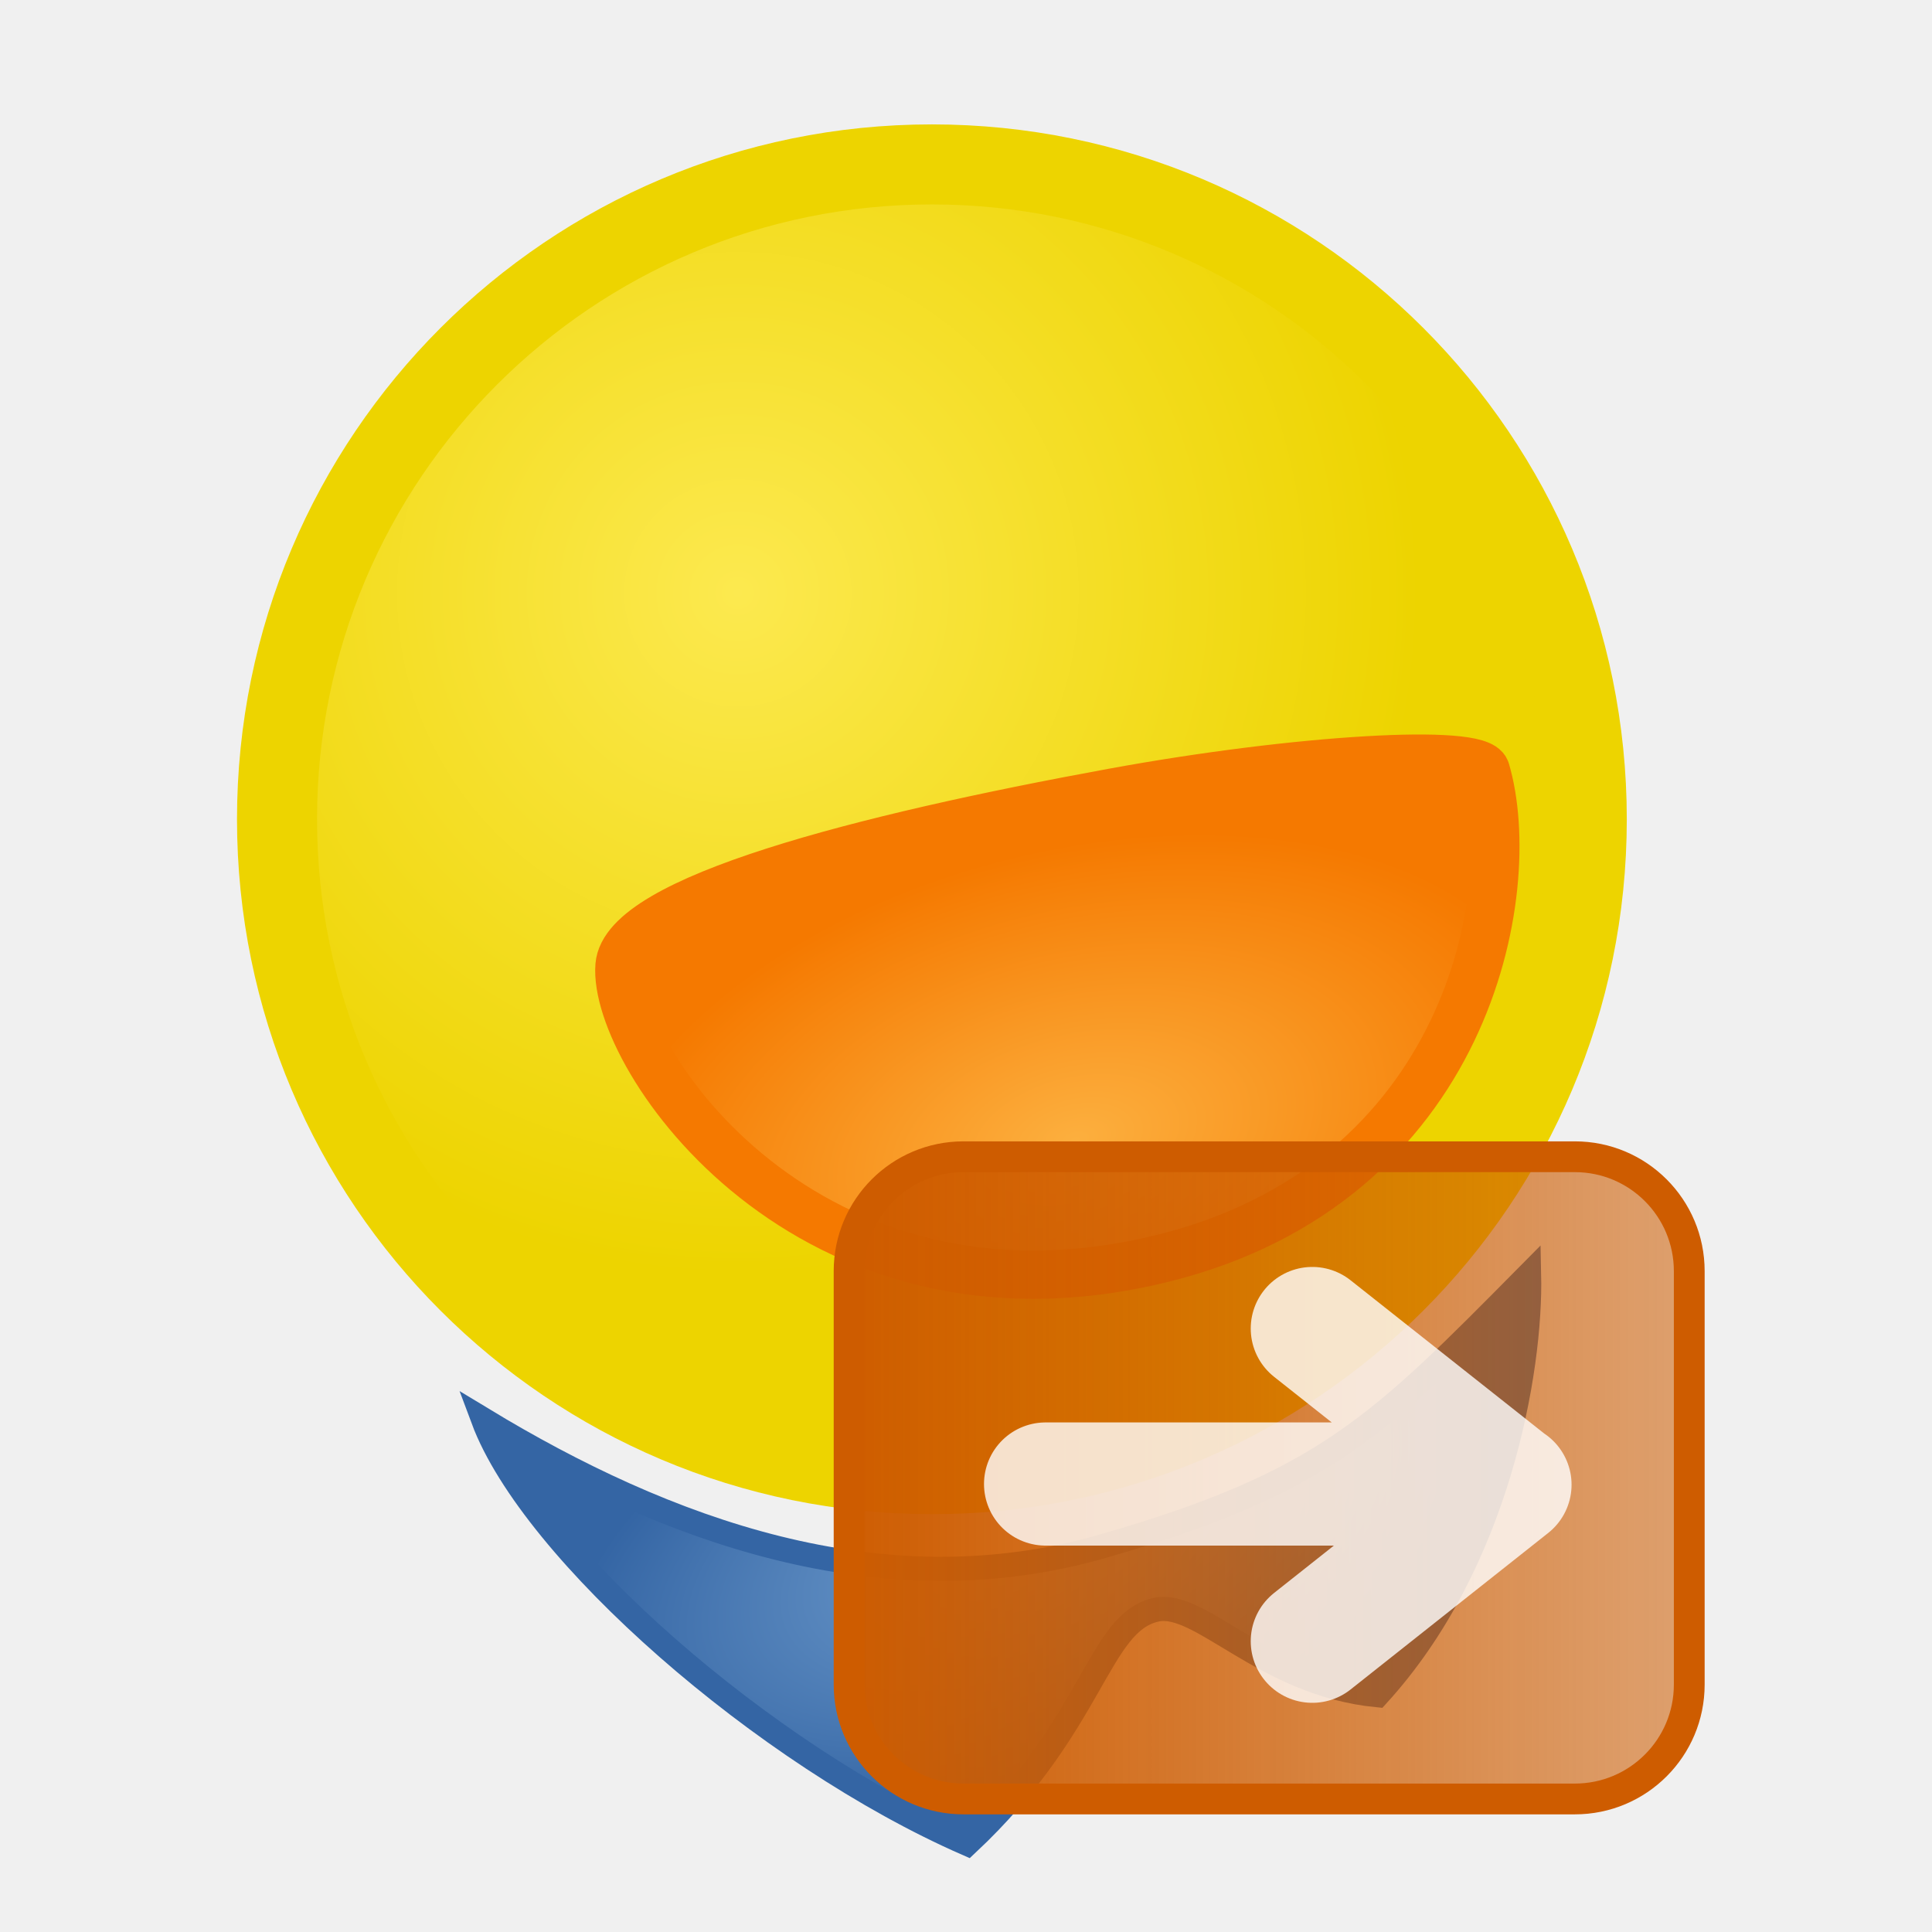
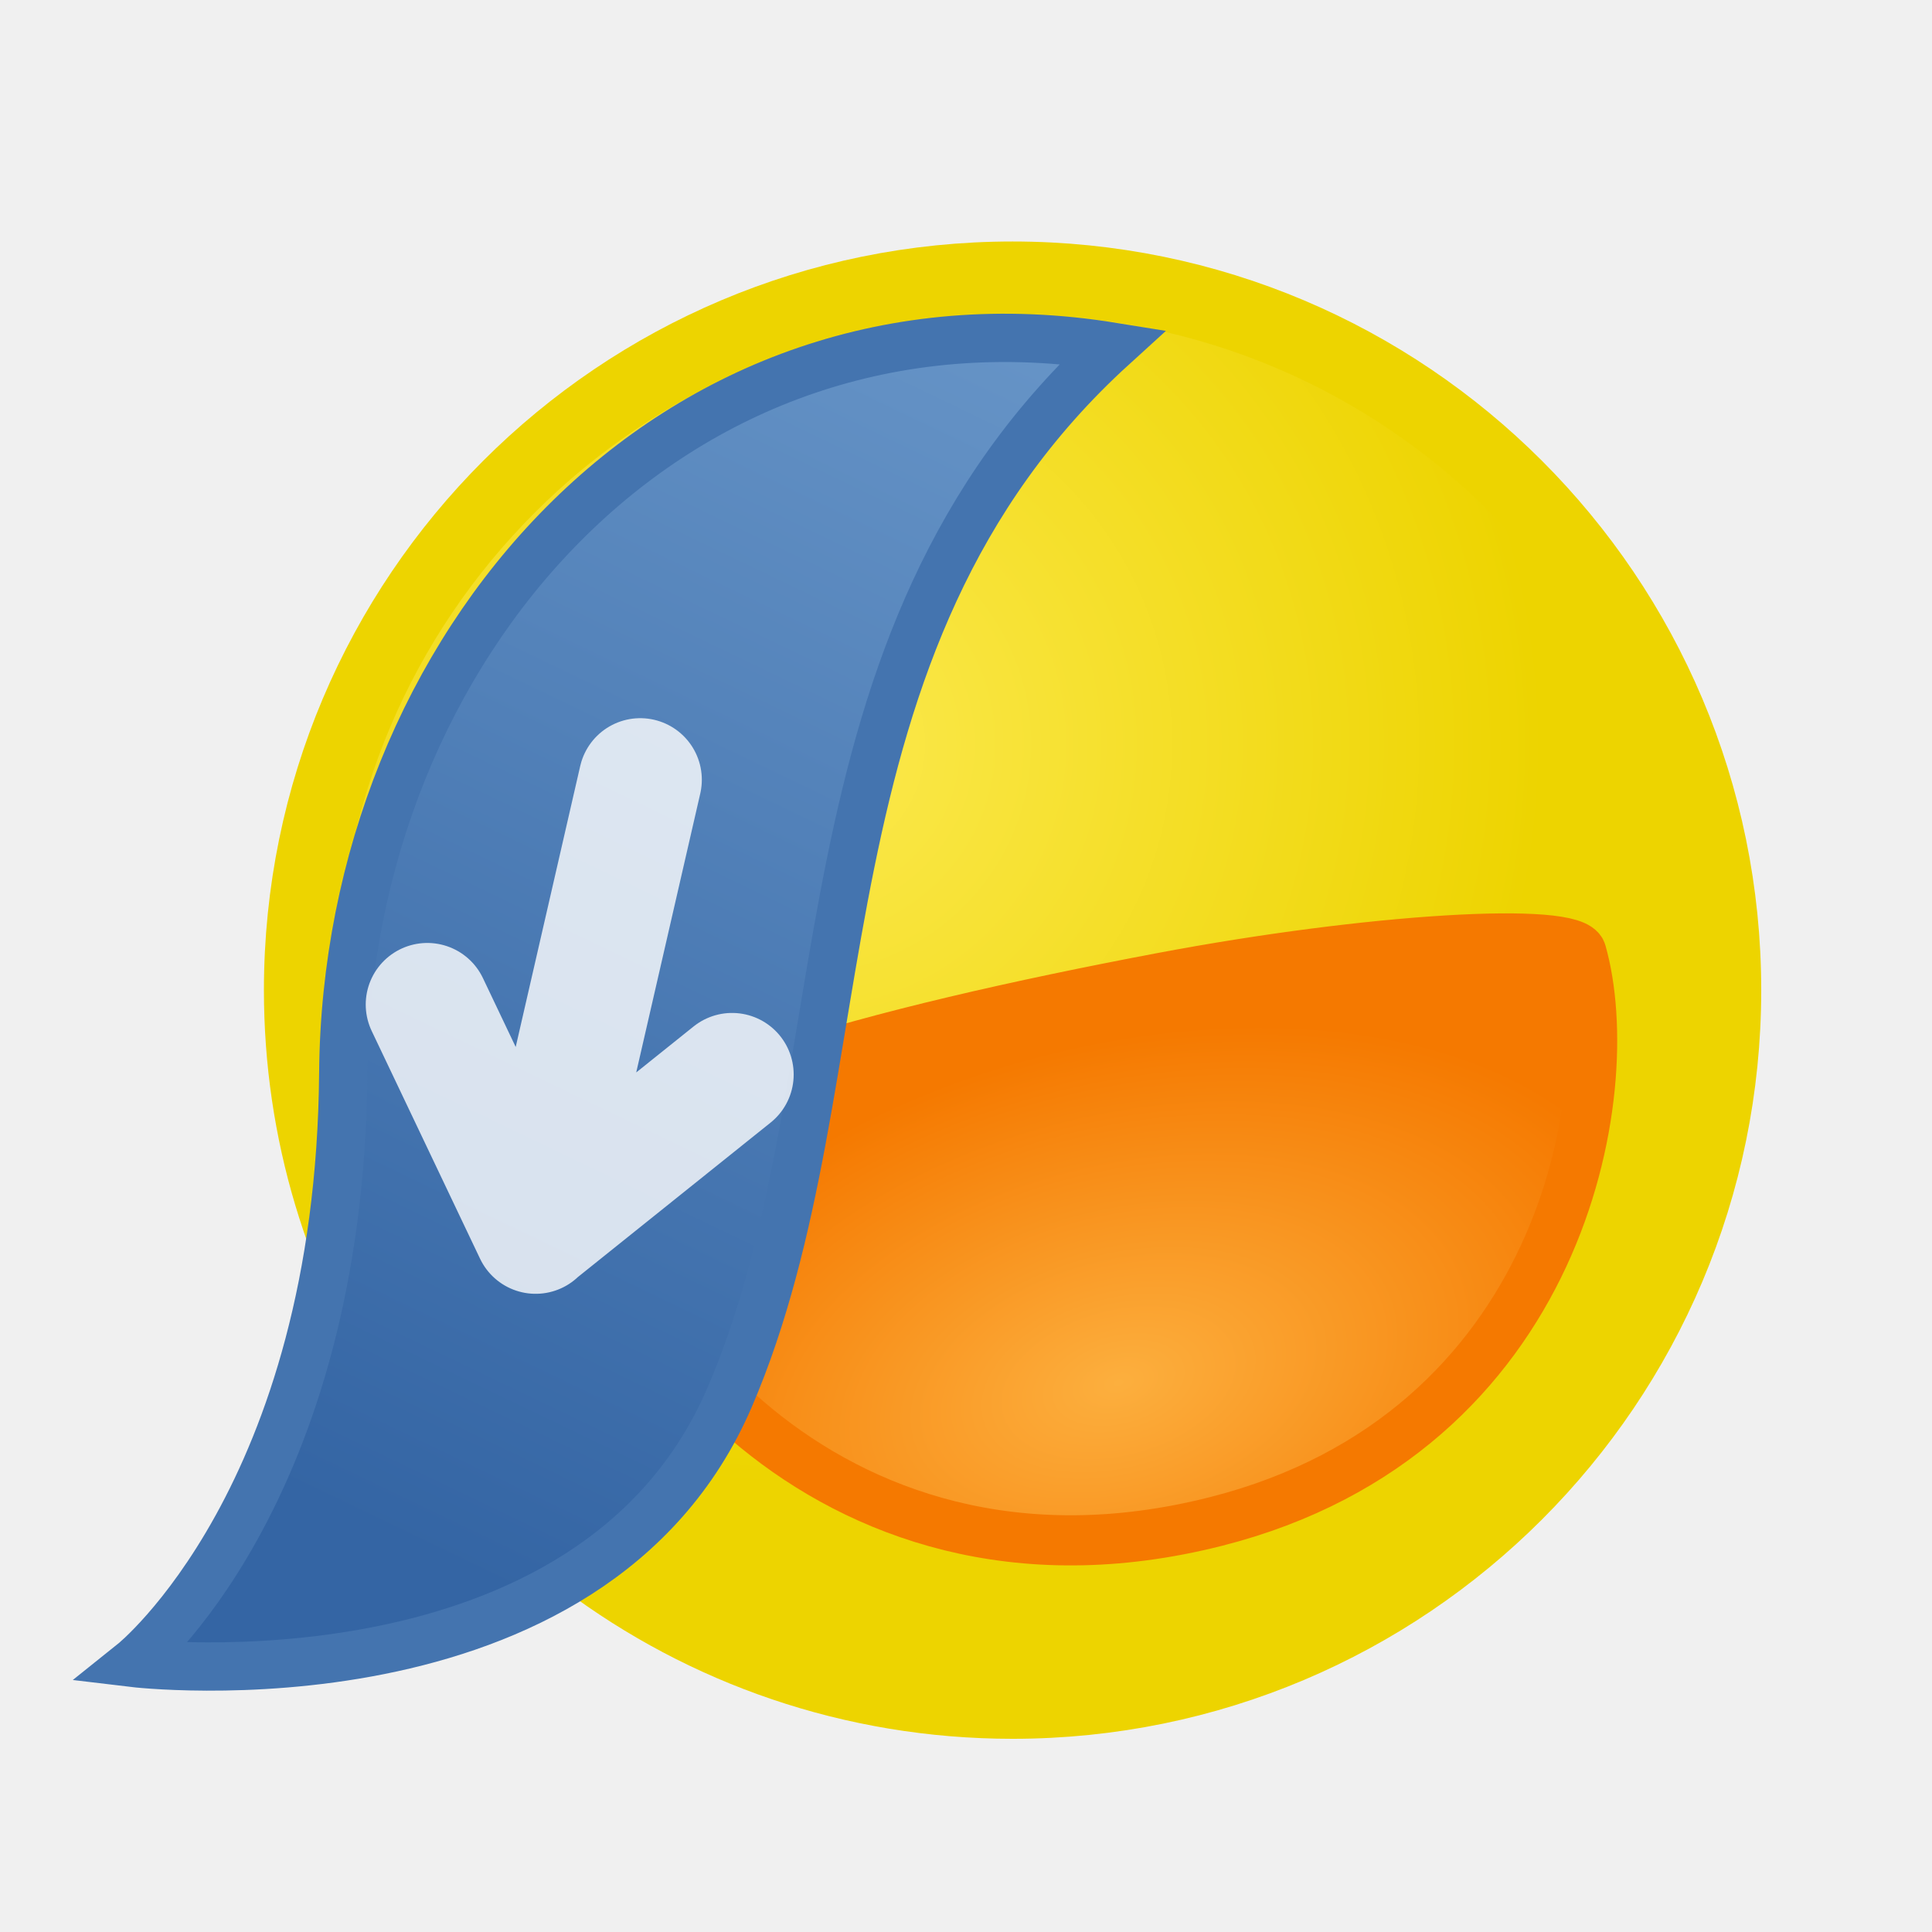
<svg xmlns="http://www.w3.org/2000/svg" xmlns:xlink="http://www.w3.org/1999/xlink" version="1.1" width="800" height="800" id="svg2">
  <defs id="defs4">
    <linearGradient id="linearGradient3604">
      <stop id="stop3606" style="stop-color:#ce5c00;stop-opacity:1" offset="0" />
      <stop id="stop3608" style="stop-color:#ce5c00;stop-opacity:0.533" offset="1" />
    </linearGradient>
    <linearGradient id="linearGradient3635">
      <stop id="stop3637" style="stop-color:#729fcf;stop-opacity:1" offset="0" />
      <stop id="stop3639" style="stop-color:#3465a4;stop-opacity:1" offset="1" />
    </linearGradient>
    <linearGradient id="linearGradient3625">
      <stop id="stop3627" style="stop-color:#fcaf3e;stop-opacity:1" offset="0" />
      <stop id="stop3629" style="stop-color:#f57900;stop-opacity:1" offset="1" />
    </linearGradient>
    <linearGradient id="linearGradient3592">
      <stop id="stop3594" style="stop-color:#fce94f;stop-opacity:1" offset="0" />
      <stop id="stop3596" style="stop-color:#edd400;stop-opacity:1" offset="1" />
    </linearGradient>
    <radialGradient cx="344.462" cy="322.198" r="255.467" fx="344.462" fy="322.198" id="radialGradient3598" xlink:href="#linearGradient3592" gradientUnits="userSpaceOnUse" />
    <radialGradient cx="445.38" cy="492.905" r="198.907" fx="445.38" fy="492.905" id="radialGradient3631" xlink:href="#linearGradient3625" gradientUnits="userSpaceOnUse" gradientTransform="matrix(1,-0.2539257,0.1488493,0.5861922,-73.3685,296.0568)" />
    <radialGradient cx="401.441" cy="587.584" r="231.223" fx="401.441" fy="587.584" id="radialGradient3641" xlink:href="#linearGradient3635" gradientUnits="userSpaceOnUse" gradientTransform="matrix(0.7948342,-0.2842536,0.1438417,0.4022122,17.63582,516.1205)" />
    <linearGradient x1="459.286" y1="627.143" x2="742.143" y2="627.143" id="linearGradient3610" xlink:href="#linearGradient3604" gradientUnits="userSpaceOnUse" gradientTransform="translate(-24.28571,12.85714)" />
    <linearGradient x1="459.286" y1="627.143" x2="742.143" y2="627.143" id="linearGradient3661" xlink:href="#linearGradient3604" gradientUnits="userSpaceOnUse" gradientTransform="matrix(1.274986,0,0,1.274986,-228.3646,-189.6504)" />
+     <linearGradient x1="445.714" y1="248.527" x2="143.042" y2="878.556" id="linearGradient3674" xlink:href="#linearGradient3635-7" gradientUnits="userSpaceOnUse" gradientTransform="translate(25,-238.0765)" />
+     <linearGradient id="linearGradient3653">
+       <stop id="stop3655" style="stop-color:#73d216;stop-opacity:1" offset="0" />
+       <stop id="stop3657" style="stop-color:#4e9a06;stop-opacity:1" offset="1" />
+     </linearGradient>
+     <radialGradient cx="445.38" cy="492.905" r="198.907" fx="445.38" fy="492.905" id="radialGradient3631-2" xlink:href="#linearGradient3625-0" gradientUnits="userSpaceOnUse" gradientTransform="matrix(1.128195,-0.296174,0.167931,0.6837233,-122.076,367.4918)" />
+     <linearGradient id="linearGradient3625-0">
+       <stop id="stop3627-3" style="stop-color:#fcaf3e;stop-opacity:1" offset="0" />
+       <stop id="stop3629-2" style="stop-color:#f57900;stop-opacity:1" offset="1" />
+     </linearGradient>
+     <radialGradient cx="344.462" cy="322.198" r="255.467" fx="344.462" fy="322.198" id="radialGradient3638" xlink:href="#linearGradient3592-8" gradientUnits="userSpaceOnUse" gradientTransform="matrix(1.201223,0,0,1.201223,-81.85609,173.4036)" />
+     <linearGradient id="linearGradient3592-8">
+       <stop id="stop3594-7" style="stop-color:#fce94f;stop-opacity:1" offset="0" />
+       <stop id="stop3596-4" style="stop-color:#edd400;stop-opacity:1" offset="1" />
+     </linearGradient>
+     <radialGradient cx="344.462" cy="322.198" r="255.467" fx="344.462" fy="322.198" id="radialGradient3761" xlink:href="#linearGradient3592-8" gradientUnits="userSpaceOnUse" gradientTransform="matrix(1.201223,0,0,1.201223,-81.85609,-78.95862)" />
+     <radialGradient cx="401.441" cy="587.584" r="231.223" fx="401.441" fy="587.584" id="radialGradient3641-3" xlink:href="#linearGradient3635-7" gradientUnits="userSpaceOnUse" gradientTransform="matrix(0.7948342,-0.2842536,0.1438417,0.4022122,17.63582,516.1205)" />
+     <linearGradient id="linearGradient3635-7">
+       <stop id="stop3637-4" style="stop-color:#729fcf;stop-opacity:1" offset="0" />
+       <stop id="stop3639-9" style="stop-color:#3465a4;stop-opacity:1" offset="1" />
+     </linearGradient>
+     <radialGradient cx="401.441" cy="587.584" r="231.223" fx="401.441" fy="587.584" id="radialGradient2907" xlink:href="#linearGradient3635-7" gradientUnits="userSpaceOnUse" gradientTransform="matrix(1.537821,-0.5499651,0.2783005,0.7781878,-1389.068,-13.29242)" />
  </defs>
+   <g id="layer2">
+     <path d="m 714.146,410 c 0,162.847 -132.014,294.861 -294.861,294.861 -66.282,0 -127.455,-21.87 -176.699,-58.787 -28.047,-21.026 -52.223,-46.934 -71.269,-76.463 -29.673,-46.004 -46.893,-100.797 -46.893,-159.611 0,-162.847 132.014,-294.861 294.861,-294.861 162.847,0 294.861,132.014 294.861,294.861 z" id="path2818" style="fill:url(#radialGradient3761);fill-opacity:1;stroke:#edd400;stroke-width:30.279;stroke-miterlimit:4;stroke-opacity:1;display:inline" />
+     <path d="m 250.119,488.567 c -3.346,43.617 87.332,183.634 253.47,141.422 143.33,-36.417 167.691,-177.833 151.188,-235.725 -3.069,-10.765 -87.755,-5.68 -174.183,10.688 -117.631,22.278 -228.024,51.665 -230.476,83.615 z" id="path3600" style="fill:url(#radialGradient3631-2);fill-opacity:1;stroke:#f57900;stroke-width:20.761;stroke-linecap:butt;stroke-linejoin:miter;stroke-miterlimit:4;stroke-opacity:1;stroke-dasharray:none" />
+     <path d="M 460.714,143.571 C 277.857,113.929 143.571,268.571 142.143,444.286 140.714,620 55,688.571 55,688.571 c 0,0 190,22.857 247.143,-110 57.143,-132.857 23.571,-312.143 158.571,-435 z" id="path3609" style="fill:url(#linearGradient3674);fill-opacity:1;stroke:#4474af;stroke-width:20;stroke-linecap:butt;stroke-linejoin:miter;stroke-miterlimit:4;stroke-opacity:1;stroke-dasharray:none;display:inline" />
+   </g>
  <g transform="translate(0,-252.3622)" id="layer1">
-     <path d="m 662.66,407.051 a 245.467,245.467 0 1 1 -490.934,0 245.467,245.467 0 1 1 490.934,0 z" transform="matrix(1.104712,0,0,1.104712,-74.99999,141.9369)" id="path2818" style="fill:url(#radialGradient3598);fill-opacity:1;stroke:#edd400;stroke-width:30;stroke-miterlimit:4;stroke-opacity:1;stroke-dasharray:none" />
-   </g>
-   <g id="layer2">
-     <path d="m 256.534,399.861 c -2.966,37.395 77.409,157.439 224.669,121.248 127.043,-31.222 148.636,-152.466 134.009,-202.1 -2.72,-9.23 -77.784,-4.87 -154.391,9.164 -104.264,19.1 -202.114,44.295 -204.287,71.688 z" id="path3600" style="fill:url(#radialGradient3631);fill-opacity:1;stroke:#f57900;stroke-width:20;stroke-linecap:butt;stroke-linejoin:miter;stroke-miterlimit:4;stroke-opacity:1;stroke-dasharray:none" />
-     <path d="m 200.01,587.746 c 75.119,45.508 164.591,78.982 256.579,52.528 91.988,-26.454 114.386,-49.78 176.582,-112.647 0.894,40.043 -12.959,119.808 -62.773,174.338 -46.858,-4.556 -73.305,-39.359 -91.586,-35.427 -24.251,5.215 -25.545,47.566 -78.276,96.977 C 316.397,726.727 220.416,642.441 200.01,587.746 z" id="path3633" style="fill:url(#radialGradient3641);fill-opacity:1;stroke:#3465a4;stroke-width:10;stroke-linecap:butt;stroke-linejoin:miter;stroke-miterlimit:4;stroke-opacity:1;stroke-dasharray:none" />
-     <g transform="translate(-12,2)" id="g3654">
-       <rect width="347.889" height="265.926" ry="47.357" x="363.593" y="476.985" id="rect2828" style="fill:url(#linearGradient3661);fill-opacity:1;stroke:#ce5c00;stroke-width:12.75;stroke-linecap:butt;stroke-linejoin:miter;stroke-miterlimit:4;stroke-opacity:1;stroke-dasharray:none" />
-       <path d="m 555.399,548.111 81.394,64.41 -81.394,-64.41 z m -110.446,64.387 191.567,0 -191.567,0 z m 192.295,0.279 -81.85,64.825 81.85,-64.825 z" id="path3614" style="fill:#ffffff;fill-opacity:1;stroke:#ffffff;stroke-width:50.999;stroke-linecap:round;stroke-linejoin:round;stroke-miterlimit:4;stroke-opacity:0.8;stroke-dasharray:none" />
+     <g transform="translate(-242.3148,280.6261)" id="g3654">
+       <path d="m 545.461,416.674 -80.992,64.914 80.992,-64.914 z m -38.035,-122.054 -42.874,186.707 42.874,-186.707 z m -43.309,187.355 -44.862,-94.282 44.862,94.282 z" id="path3614" style="fill:#ffffff;fill-opacity:1;stroke:#ffffff;stroke-width:50.999;stroke-linecap:round;stroke-linejoin:round;stroke-miterlimit:4;stroke-opacity:0.8;stroke-dasharray:none" />
    </g>
  </g>
</svg>
